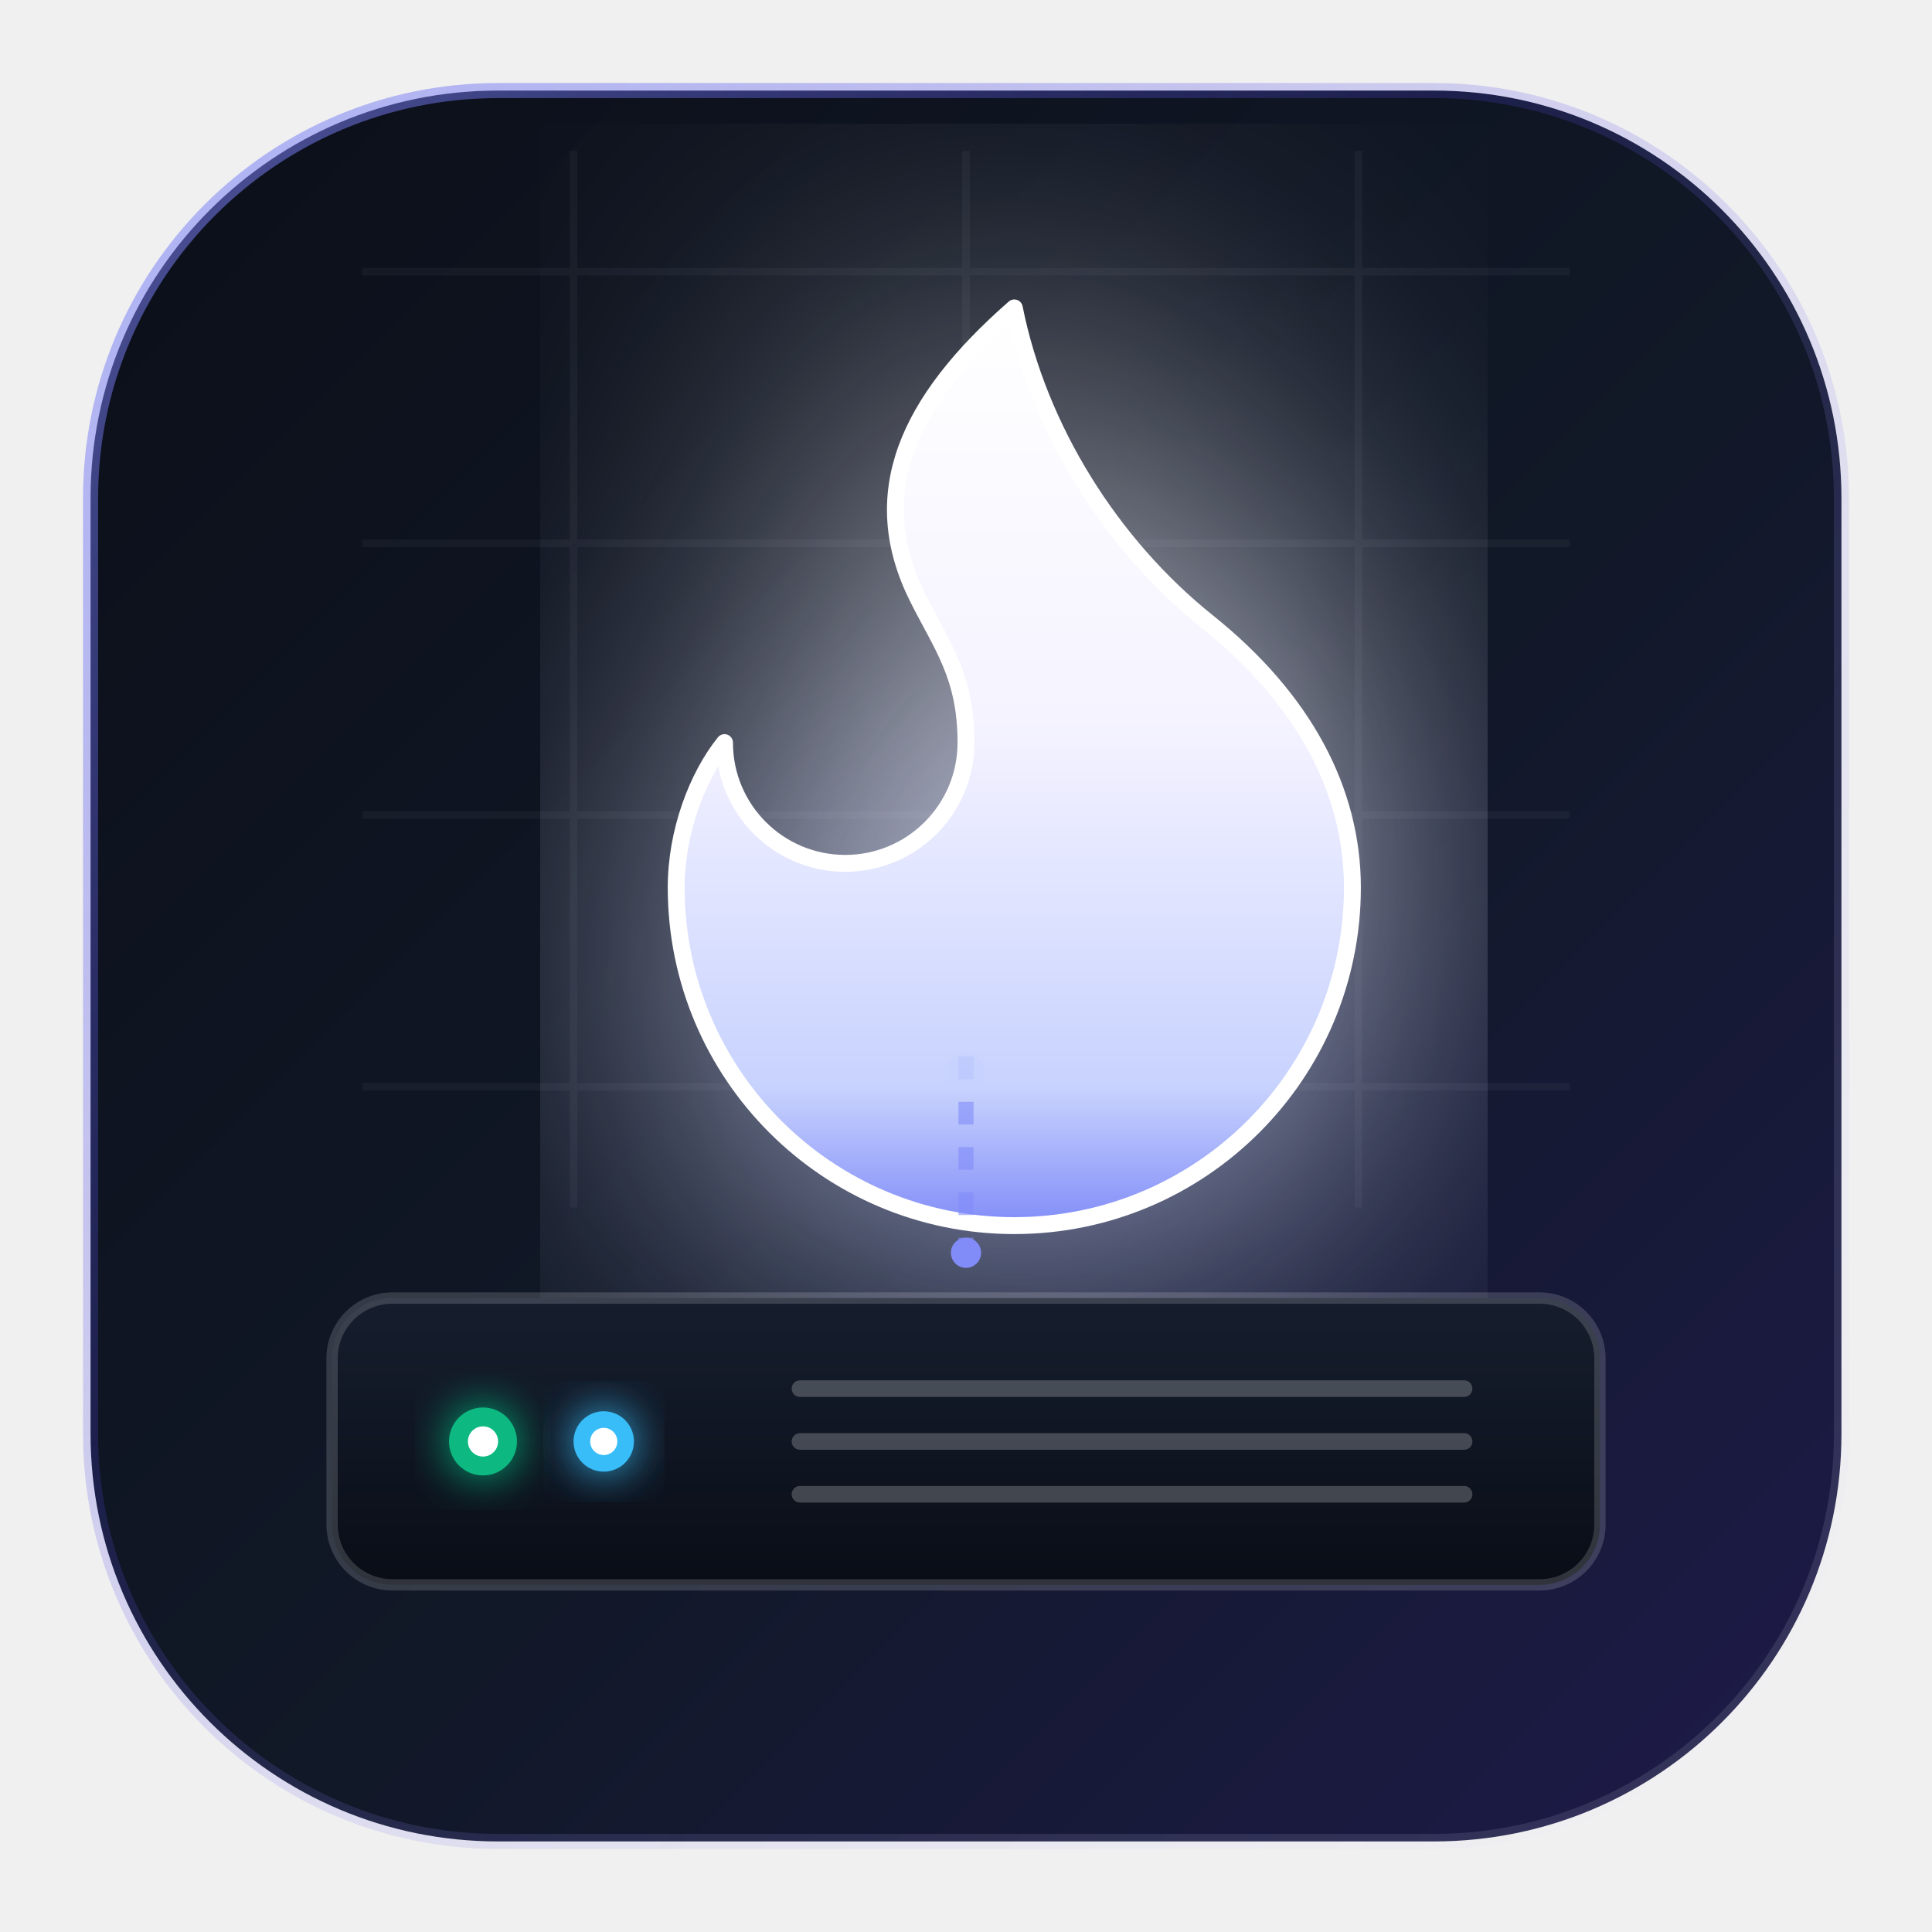
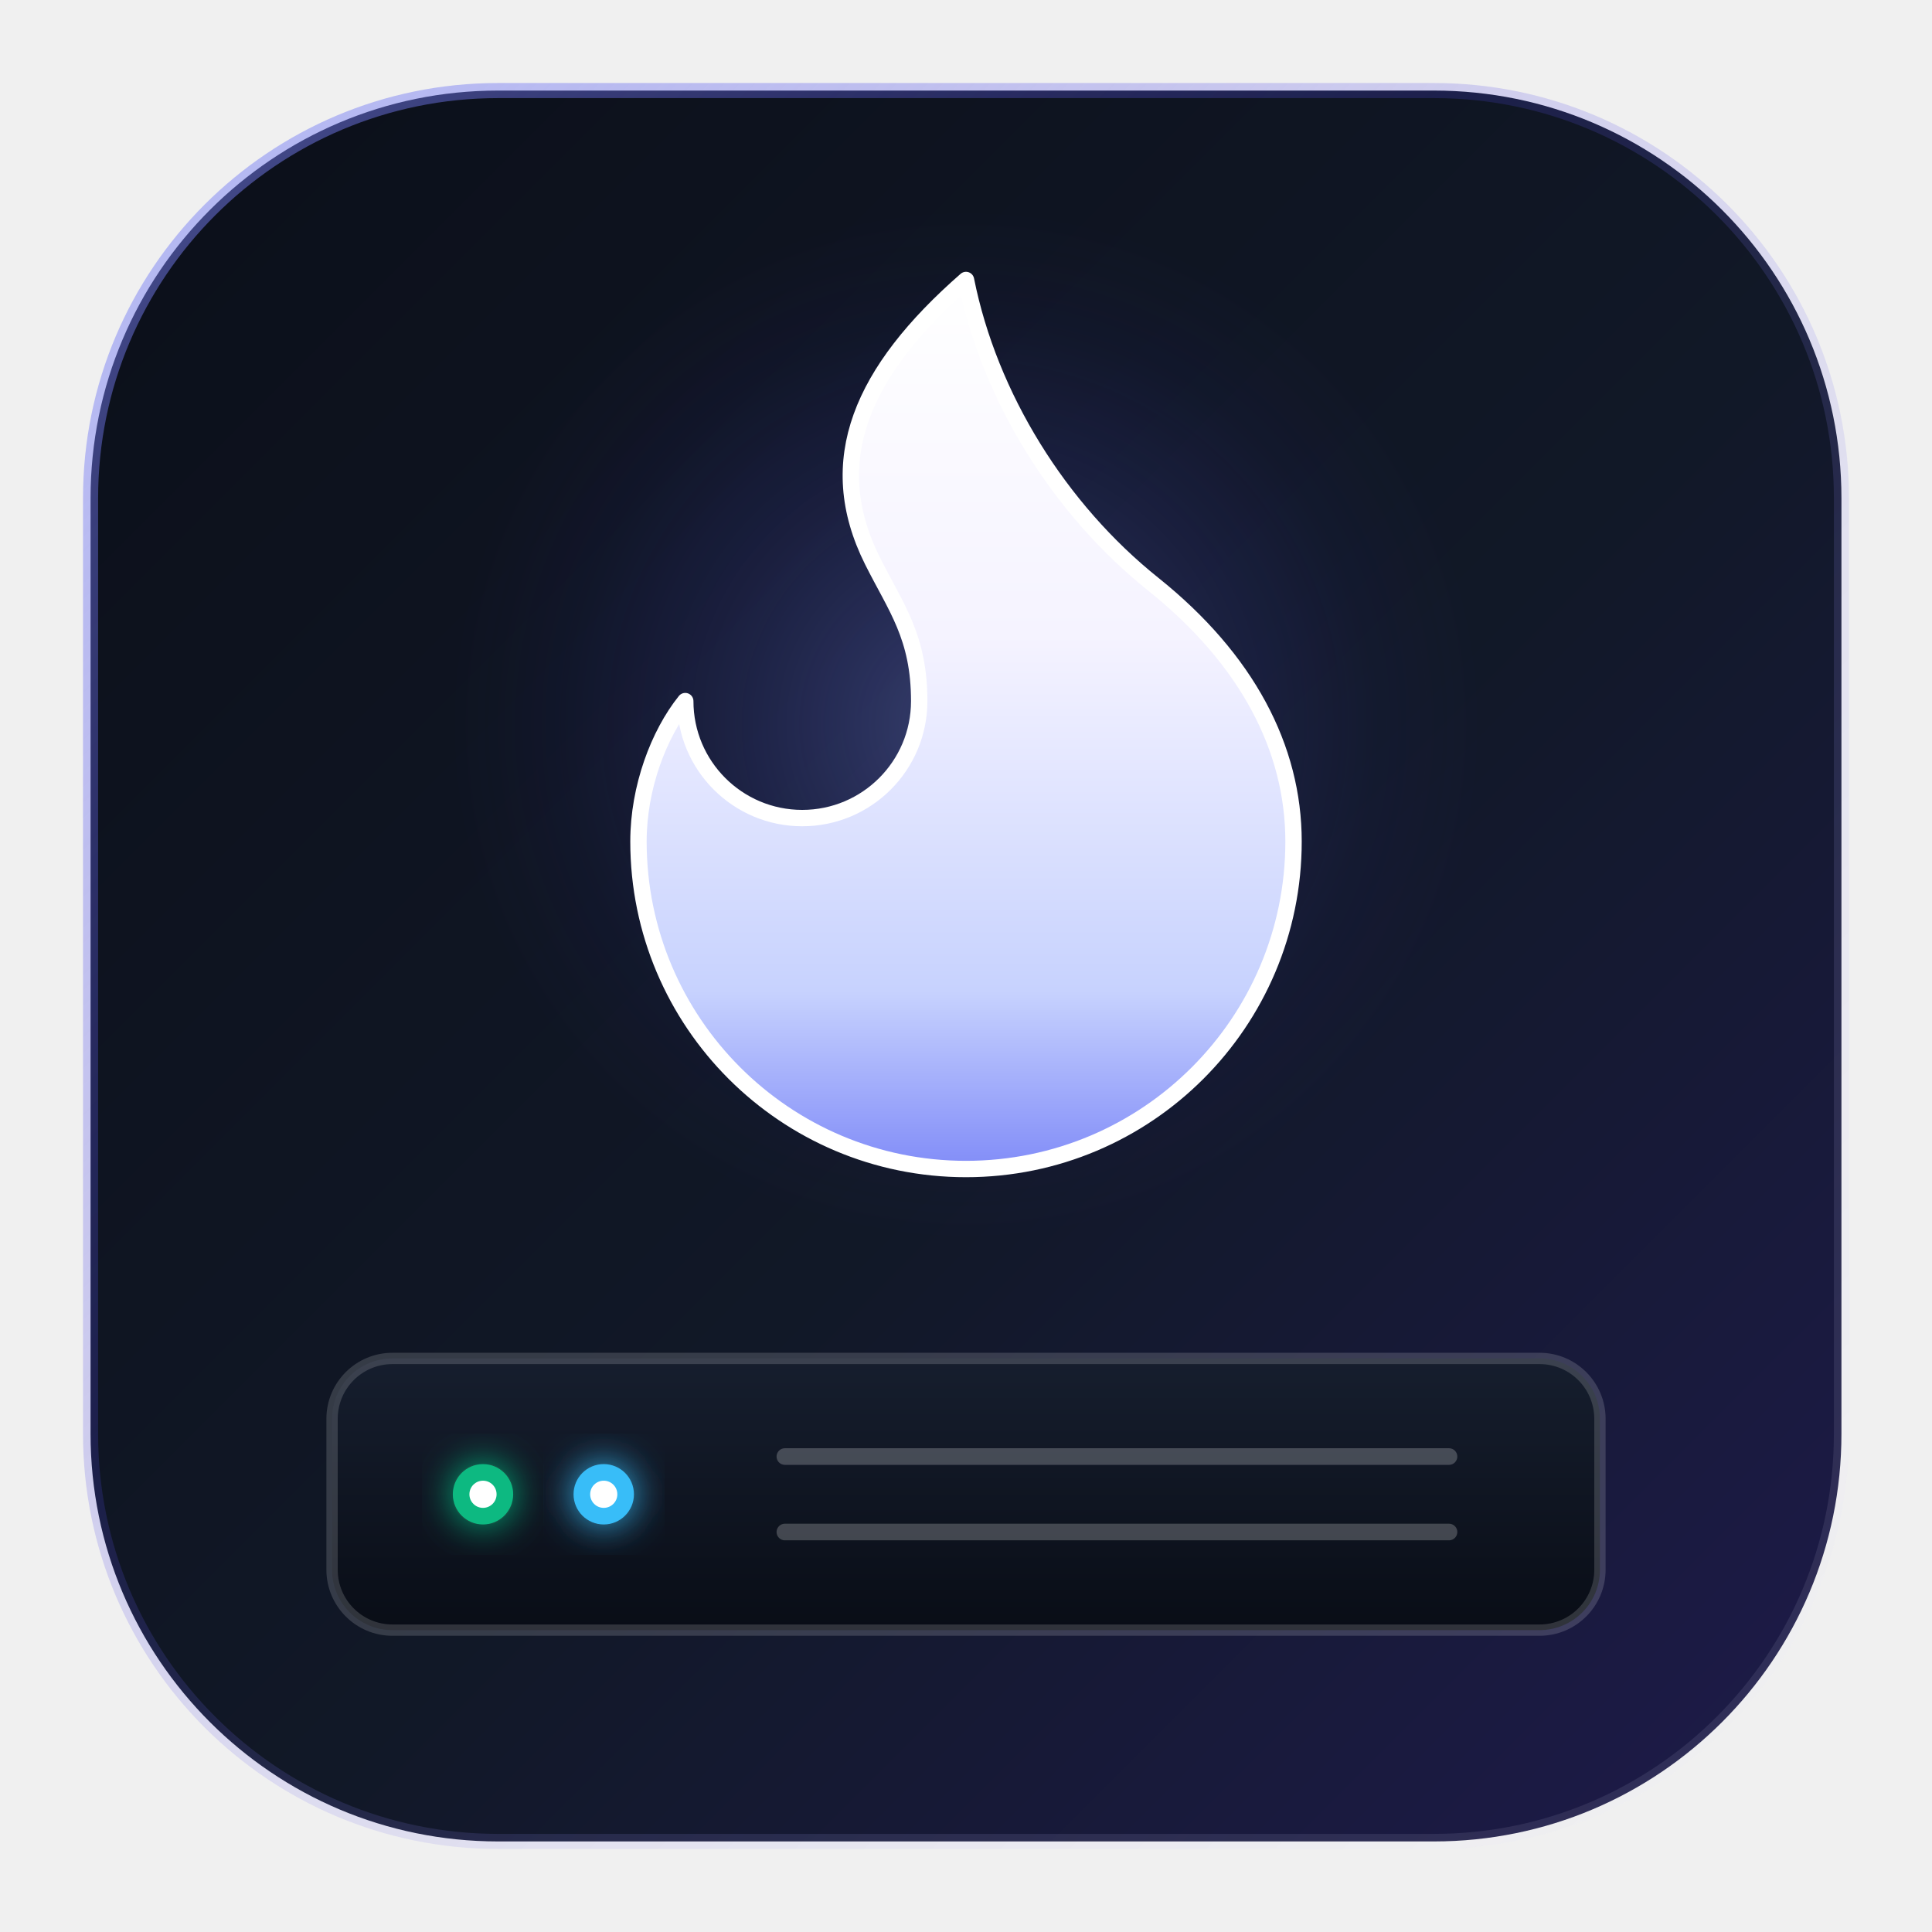
<svg xmlns="http://www.w3.org/2000/svg" viewBox="0 0 256 256" width="256" height="256">
  <defs>
    <linearGradient id="bgGrad" x1="0" y1="0" x2="1" y2="1">
      <stop offset="0%" stop-color="#0b0f19" />
      <stop offset="55%" stop-color="#111827" />
      <stop offset="100%" stop-color="#1e1b4b" />
    </linearGradient>
    <linearGradient id="borderGrad" x1="0" y1="0" x2="1" y2="1">
-       <stop offset="0%" stop-color="#818cf8" stop-opacity="0.6" />
+       <stop offset="0%" stop-color="#818cf8" stop-opacity="0.55" />
      <stop offset="40%" stop-color="#4f46e5" stop-opacity="0.2" />
-       <stop offset="100%" stop-color="#ffffff" stop-opacity="0.1" />
+       <stop offset="100%" stop-color="#ffffff" stop-opacity="0.08" />
    </linearGradient>
    <linearGradient id="flameGrad" x1="0.5" y1="0" x2="0.5" y2="1">
      <stop offset="0%" stop-color="#ffffff" />
-       <stop offset="45%" stop-color="#f5f3ff" />
-       <stop offset="85%" stop-color="#c7d2fe" />
+       <stop offset="40%" stop-color="#f5f3ff" />
+       <stop offset="80%" stop-color="#c7d2fe" />
      <stop offset="100%" stop-color="#818cf8" />
    </linearGradient>
-     <filter id="flameGlow" x="-20%" y="-20%" width="140%" height="140%">
-       <feGaussianBlur stdDeviation="6" result="blur" />
-       <feComposite in="SourceGraphic" in2="blur" operator="over" />
-     </filter>
+     <radialGradient id="haloGlow" cx="50%" cy="50%" r="50%">
+       <stop offset="0%" stop-color="#818cf8" stop-opacity="0.35" />
+       <stop offset="45%" stop-color="#6366f1" stop-opacity="0.16" />
+       <stop offset="80%" stop-color="#4f46e5" stop-opacity="0.04" />
+       <stop offset="100%" stop-color="#4f46e5" stop-opacity="0" />
+     </radialGradient>
    <filter id="ledGreenGlow" x="-50%" y="-50%" width="200%" height="200%">
-       <feGaussianBlur stdDeviation="3" result="blur" />
+       <feGaussianBlur stdDeviation="2.5" result="blur" />
      <feComposite in="SourceGraphic" in2="blur" operator="over" />
    </filter>
    <filter id="ledBlueGlow" x="-50%" y="-50%" width="200%" height="200%">
-       <feGaussianBlur stdDeviation="3" result="blur" />
+       <feGaussianBlur stdDeviation="2.5" result="blur" />
      <feComposite in="SourceGraphic" in2="blur" operator="over" />
    </filter>
    <linearGradient id="chassisGrad" x1="0" y1="0" x2="0" y2="1">
      <stop offset="0%" stop-color="#161e2e" />
      <stop offset="100%" stop-color="#090d16" />
    </linearGradient>
  </defs>
  <rect x="12" y="12" width="232" height="232" rx="54" fill="url(#bgGrad)" stroke="url(#borderGrad)" stroke-width="2" />
-   <g opacity="0.04" stroke="#ffffff" stroke-width="1">
-     <line x1="48" y1="36" x2="208" y2="36" />
-     <line x1="48" y1="72" x2="208" y2="72" />
-     <line x1="48" y1="108" x2="208" y2="108" />
-     <line x1="48" y1="144" x2="208" y2="144" />
-     <line x1="76" y1="20" x2="76" y2="160" />
-     <line x1="128" y1="20" x2="128" y2="160" />
-     <line x1="180" y1="20" x2="180" y2="160" />
+   <circle cx="128" cy="96" r="68" fill="url(#haloGlow)" />
+   <g transform="translate(128, 96) scale(6.2) translate(-12, -12.5)">
+     <path d="M8.5 14.5 A2.5 2.5 0 0 0 11 12 c0-1.38-.5-2-1-3 -1.072-2.143-.224-4.054 2-6 .5 2.5 2 4.9 4 6.5 2 1.6 3 3.5 3 5.5 a7 7 0 1 1-14 0 c0-1.153.433-2.294 1-3 a2.5 2.5 0 0 0 2.5 2.5z" fill="url(#flameGrad)" stroke="#ffffff" stroke-width="0.35" stroke-linecap="round" stroke-linejoin="round" />
  </g>
-   <g transform="translate(128, 92) scale(6.4)" filter="url(#flameGlow)">
-     <path d="M-2.5 3.5 A2.5 2.5 0 0 0 0 1 c0-1.38-.5-2-1-3 -1.072-2.143-.224-4.054 2-6 .5 2.5 2 4.9 4 6.5 2 1.6 3 3.5 3 5.5 a7 7 0 1 1-14 0 c0-1.153.433-2.294 1-3 a2.5 2.5 0 0 0 2.5 2.5z" fill="url(#flameGrad)" stroke="#ffffff" stroke-width="0.35" stroke-linecap="round" stroke-linejoin="round" />
-   </g>
-   <line x1="128" y1="140" x2="128" y2="166" stroke="#818cf8" stroke-width="2" stroke-dasharray="3,3" opacity="0.6" />
-   <circle cx="128" cy="142" r="2.5" fill="#c7d2fe" opacity="0.8" />
-   <circle cx="128" cy="166" r="2" fill="#818cf8" />
-   <rect x="44" y="172" width="168" height="38" rx="8" fill="url(#chassisGrad)" stroke="rgba(255, 255, 255, 0.16)" stroke-width="1.5" />
-   <circle cx="64" cy="191" r="4.5" fill="#10b981" filter="url(#ledGreenGlow)" />
-   <circle cx="64" cy="191" r="2" fill="#ffffff" />
-   <circle cx="80" cy="191" r="4" fill="#38bdf8" filter="url(#ledBlueGlow)" />
-   <circle cx="80" cy="191" r="1.8" fill="#ffffff" />
+   <rect x="44" y="180" width="168" height="36" rx="8" fill="url(#chassisGrad)" stroke="rgba(255, 255, 255, 0.16)" stroke-width="1.5" />
+   <circle cx="64" cy="198" r="4" fill="#10b981" filter="url(#ledGreenGlow)" />
+   <circle cx="64" cy="198" r="1.8" fill="#ffffff" />
+   <circle cx="80" cy="198" r="4" fill="#38bdf8" filter="url(#ledBlueGlow)" />
+   <circle cx="80" cy="198" r="1.8" fill="#ffffff" />
  <g stroke="rgba(255, 255, 255, 0.22)" stroke-width="2.2" stroke-linecap="round">
-     <line x1="106" y1="184" x2="194" y2="184" />
-     <line x1="106" y1="191" x2="194" y2="191" />
-     <line x1="106" y1="198" x2="194" y2="198" />
+     <line x1="104" y1="193" x2="192" y2="193" />
+     <line x1="104" y1="203" x2="192" y2="203" />
  </g>
</svg>
